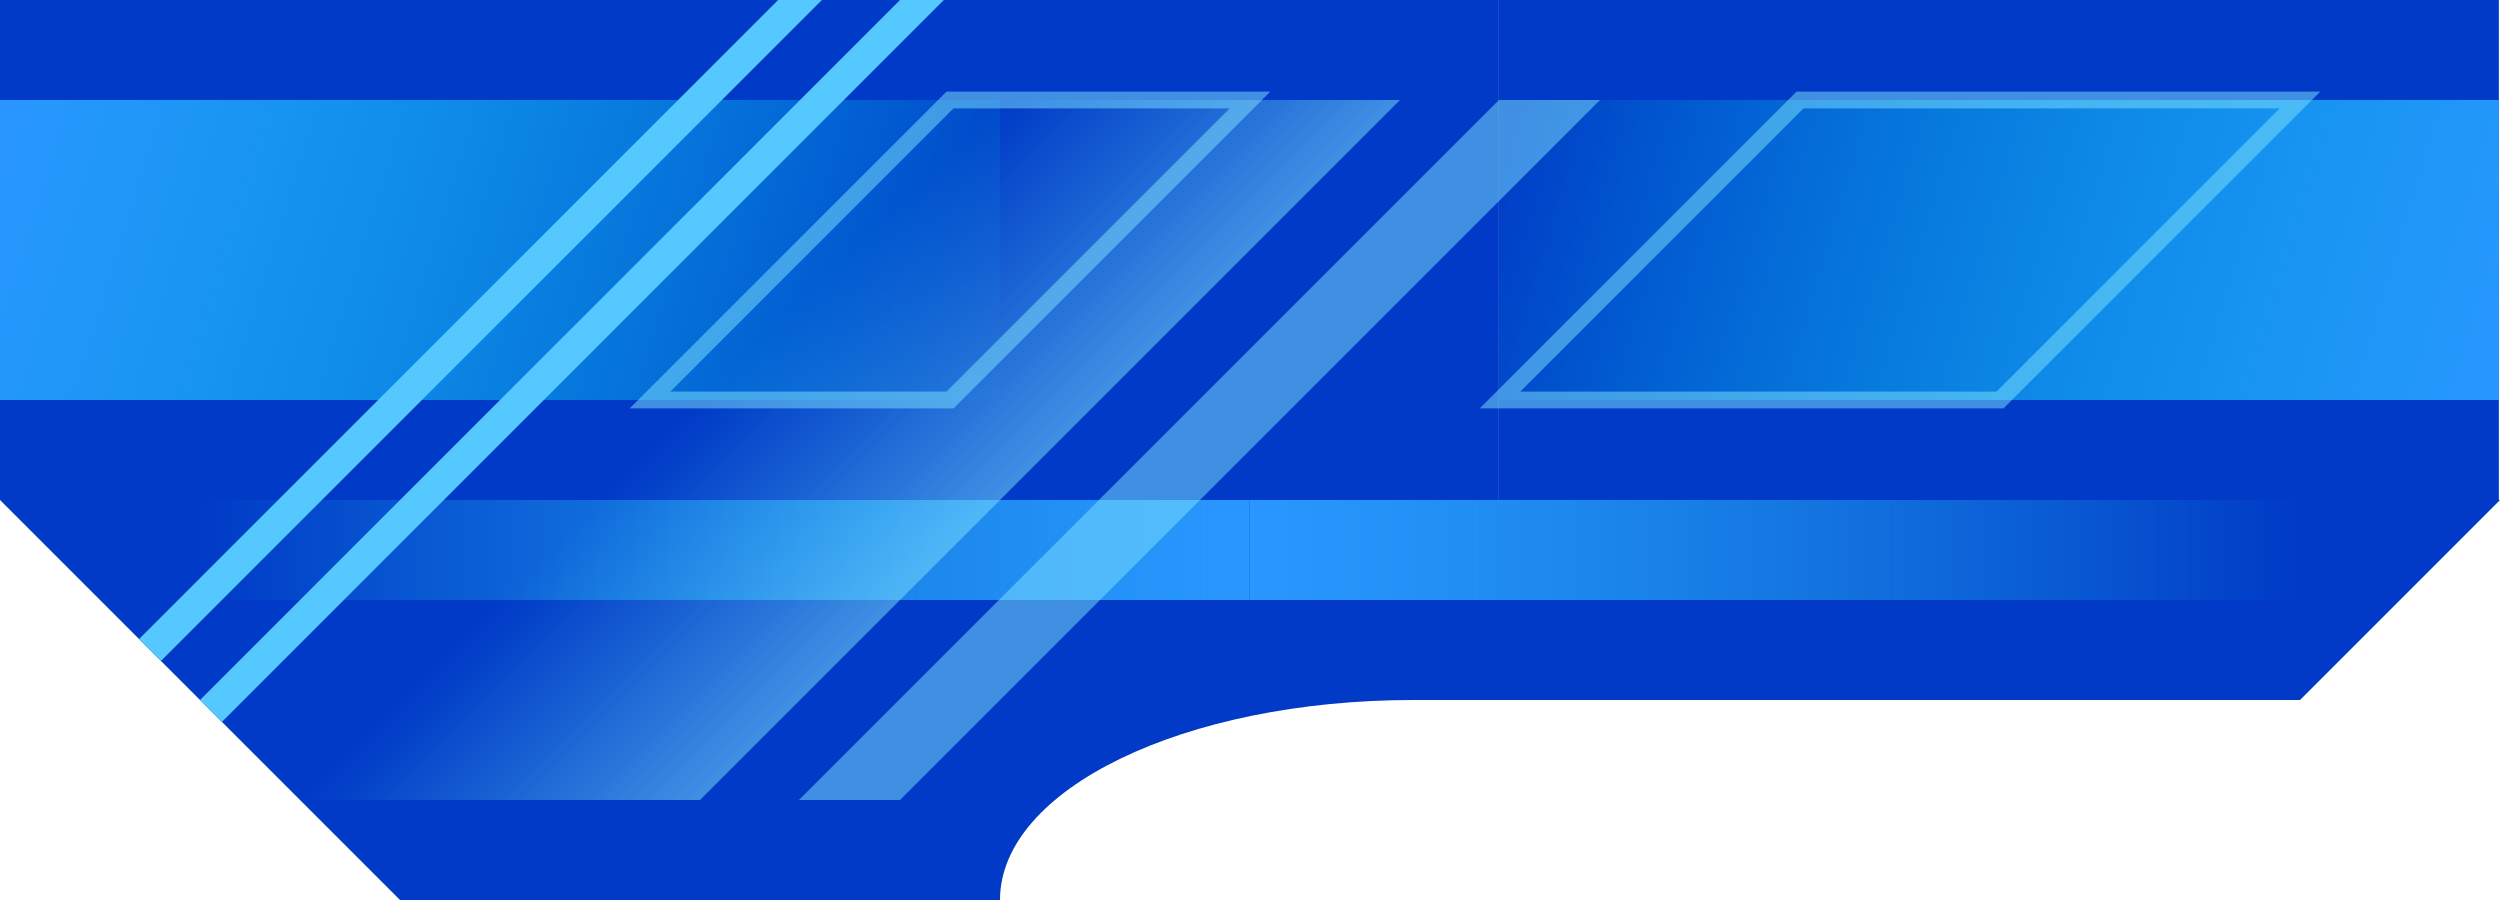
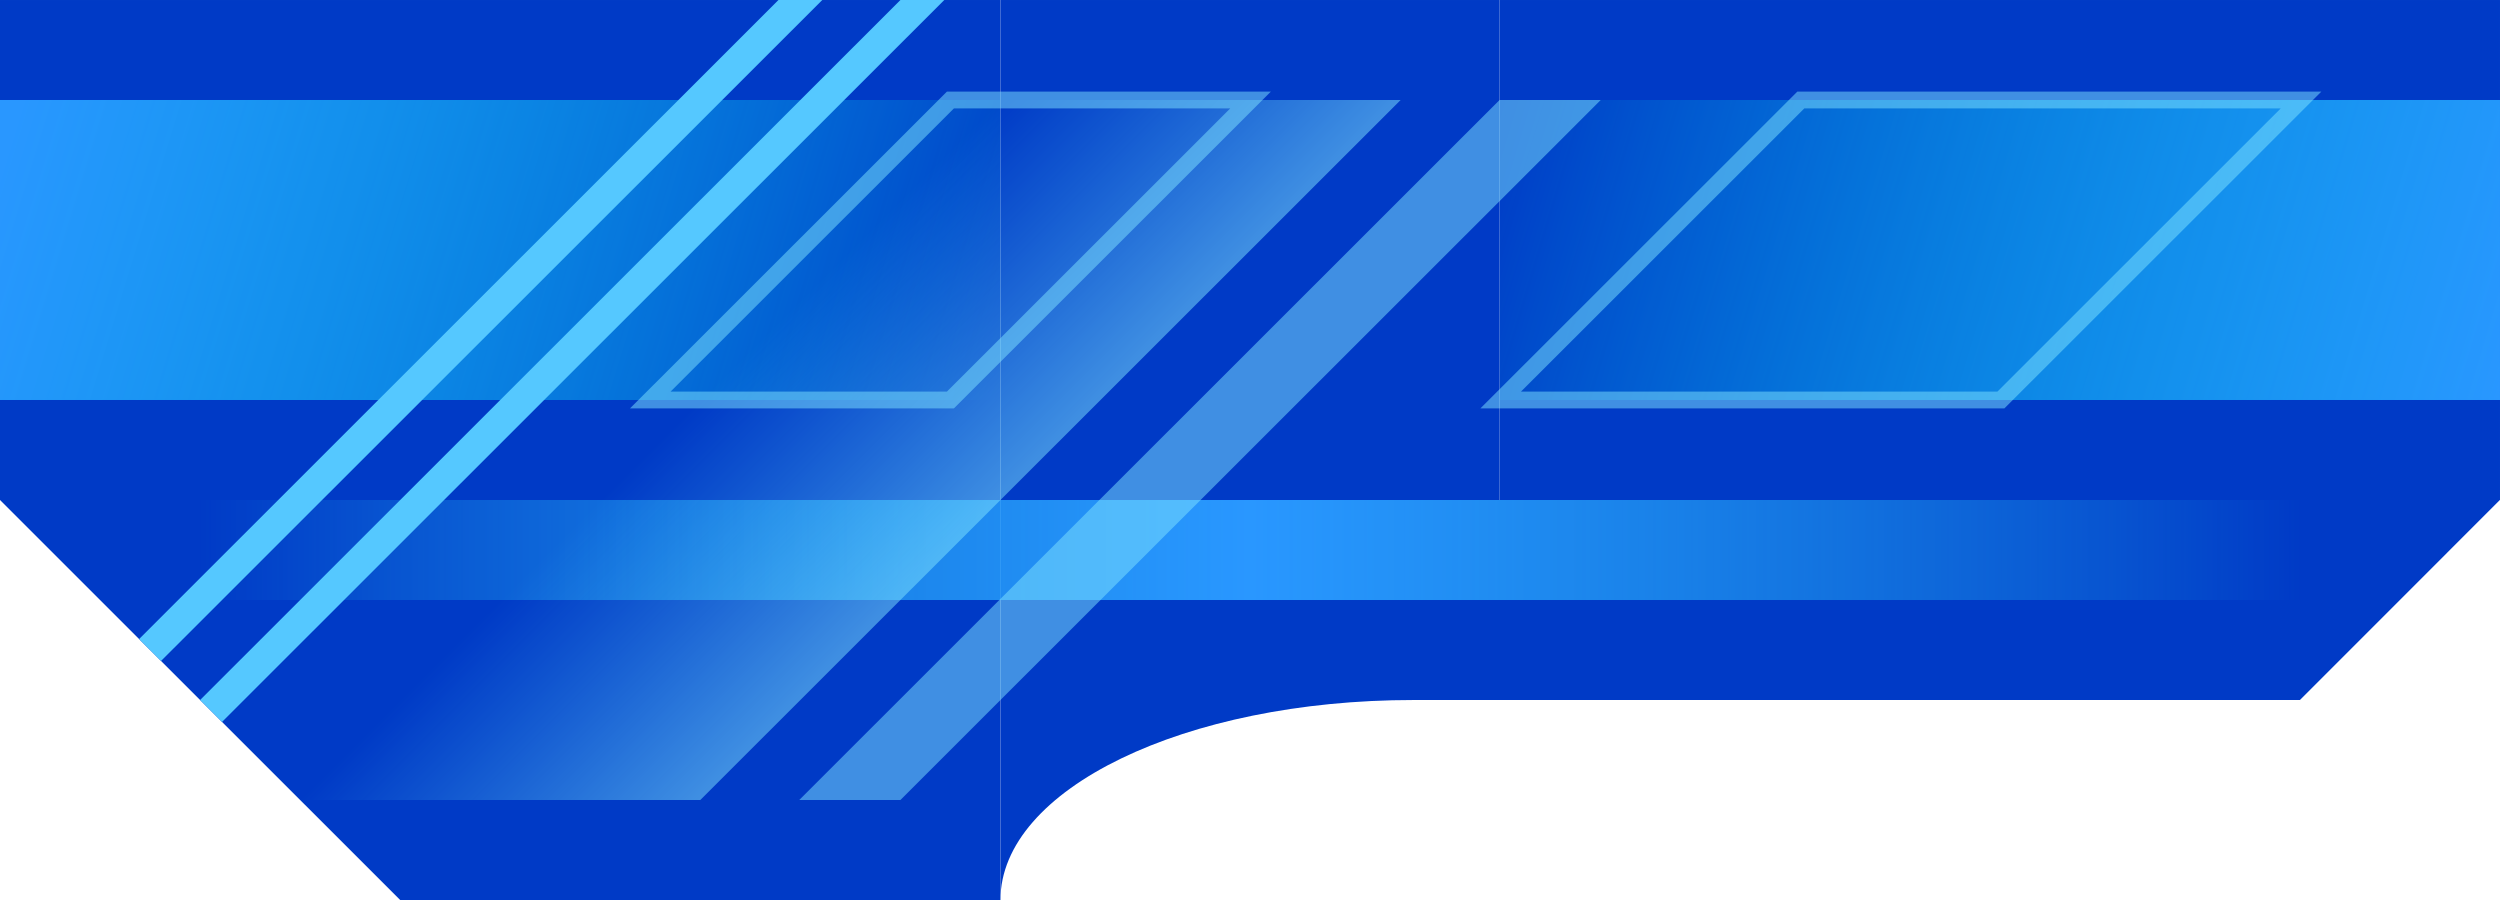
<svg xmlns="http://www.w3.org/2000/svg" xmlns:xlink="http://www.w3.org/1999/xlink" width="500" height="180" viewBox="0 0 132.292 47.625" version="1.1" id="svg1">
  <defs id="defs1">
    <linearGradient id="linearGradient13">
      <stop style="stop-color:#2997ff;stop-opacity:1;" offset="0" id="stop12" />
      <stop style="stop-color:#00ffff;stop-opacity:0;" offset="1" id="stop13" />
    </linearGradient>
    <linearGradient id="linearGradient9">
      <stop style="stop-color:#2997ff;stop-opacity:1;" offset="0" id="stop8" />
      <stop style="stop-color:#2ad4ff;stop-opacity:0;" offset="1" id="stop9" />
    </linearGradient>
    <linearGradient id="linearGradient10">
      <stop style="stop-color:#55ddff;stop-opacity:0;" offset="0" id="stop10" />
      <stop style="stop-color:#80e5ff;stop-opacity:0.5;" offset="1" id="stop11" />
    </linearGradient>
    <linearGradient id="linearGradient1">
      <stop style="stop-color:#2997ff;stop-opacity:1;" offset="0" id="stop1" />
      <stop style="stop-color:#2ad4ff;stop-opacity:0;" offset="1" id="stop2" />
    </linearGradient>
    <linearGradient id="linearGradient5">
      <stop style="stop-color:#2997ff;stop-opacity:1;" offset="0" id="stop5" />
      <stop style="stop-color:#00ffff;stop-opacity:0;" offset="1" id="stop6" />
    </linearGradient>
    <linearGradient xlink:href="#linearGradient5" id="linearGradient6" x1="80.39" y1="58.208" x2="132.292" y2="74.083" gradientUnits="userSpaceOnUse" />
    <linearGradient xlink:href="#linearGradient13" id="linearGradient7" gradientUnits="userSpaceOnUse" x1="79.375" y1="74.083" x2="132.292" y2="58.208" gradientTransform="translate(-290.982)" />
-     <linearGradient xlink:href="#linearGradient1" id="linearGradient2" x1="145.491" y1="82.021" x2="201.083" y2="82.021" gradientUnits="userSpaceOnUse" />
-     <linearGradient xlink:href="#linearGradient9" id="linearGradient3" gradientUnits="userSpaceOnUse" x1="145.491" y1="82.021" x2="201.083" y2="82.021" gradientTransform="translate(-290.9819)" />
-     <linearGradient xlink:href="#linearGradient10" id="linearGradient11" x1="190.5" y1="108.511" x2="211.667" y2="108.511" gradientUnits="userSpaceOnUse" />
+     <linearGradient xlink:href="#linearGradient1" id="linearGradient2" x1="145.491" y1="82.021" x2="201.083" y2="82.021" gradientUnits="userSpaceOnUse" gradientTransform="matrix(1.000451,0,0,1,-0.03582899,0)" />
+     <linearGradient xlink:href="#linearGradient9" id="linearGradient3" gradientUnits="userSpaceOnUse" x1="145.491" y1="82.021" x2="201.083" y2="82.021" gradientTransform="matrix(1.000451,0,0,1,-291.0774,0)" />
+     <linearGradient xlink:href="#linearGradient10" id="linearGradient11" x1="190.5" y1="108.511" x2="211.667" y2="108.511" gradientUnits="userSpaceOnUse" gradientTransform="matrix(1.000451,0,0,1.000226,-0.03582924,0)" />
  </defs>
  <g id="layer5" style="display:inline" transform="translate(-79.37499,-52.91666)">
-     <path id="rect16" style="fill:#003ac6;fill-opacity:1;stroke-width:0.315" d="m 0,112.253 v 29.934 H 31.75 L 52.917,112.253 Z" transform="matrix(1,0,0.7071068,0.7071068,0,0)" />
-     <g id="g11" style="display:inline">
+     <path id="rect16" style="fill:#003ac6;fill-opacity:1;stroke-width:0.265" d="m 79.375,79.375 21.176,21.167 h 31.764 l 1e-5,-21.167 z" />
+     <g id="g11" style="display:inline" transform="matrix(1.000451,0,0,1,-0.03582899,0)">
      <g id="g7">
        <rect style="fill:#003ac6;fill-opacity:1;stroke-width:0.265" id="rect4" width="52.917" height="26.458" x="79.375" y="52.917" />
        <rect style="fill:url(#linearGradient6);stroke-width:0.265" id="rect5" width="52.917" height="15.875" x="79.375" y="58.208" ry="0" />
      </g>
      <g id="g8">
        <rect style="fill:#003ac6;fill-opacity:1;stroke-width:0.265" id="rect4-9" width="52.917" height="26.458" x="-211.607" y="52.917" transform="scale(-1,1)" />
        <rect style="fill:url(#linearGradient7);stroke-width:0.265" id="rect5-0" width="52.917" height="15.875" x="-211.607" y="58.208" transform="scale(-1,1)" />
      </g>
      <rect style="fill:#003ac6;fill-opacity:1;stroke-width:0.265" id="rect7" width="26.399" height="26.458" x="132.292" y="52.917" />
    </g>
    <g id="g16" style="display:none">
      <path id="rect11" style="fill:#003ac6;fill-opacity:1;stroke-width:0.265" d="m 79.375,79.375 15.875,15.875 h 37.042 v -15.875 z" />
      <path id="rect13" style="fill:#003ac6;fill-opacity:1;stroke-width:0.265" d="m 158.75,79.375 v 5.292 h 26.458 10.583 10.523 l 5.292,-5.292 z" />
      <path id="rect14" style="fill:#003ac6;fill-opacity:1;stroke-width:0.265" d="m 132.232,79.375 v 15.875 h 2.664 c 4.266,-6.016 13.239,-10.235 23.794,-10.562 v -5.313 z" />
    </g>
-     <path id="rect18" style="fill:#003ac6;fill-opacity:1;stroke-width:0.306" d="m 132.292,79.375 v 21.167 c 0,-5.863 9.755,-10.583 21.872,-10.583 h 46.92 l 10.583,-10.583 z" />
-     <rect style="fill:url(#linearGradient2);stroke-width:0.265" id="rect1" width="55.592" height="5.292" x="145.491" y="79.375" />
-     <rect style="display:inline;fill:url(#linearGradient3);stroke-width:0.265" id="rect1-4" width="55.592" height="5.292" x="-145.491" y="79.375" transform="scale(-1,1)" />
-     <rect style="fill:#80e5ff;fill-opacity:0.5;stroke-width:0.315" id="rect6" width="5.351" height="52.385" x="216.899" y="82.319" transform="matrix(1,0,-0.7071068,0.7071068,0,0)" />
-     <path id="rect6-4" style="display:inline;fill:#55c8ff;fill-opacity:1;stroke-width:0.315" d="m 173.466,74.835 -5.2e-4,47.823 2.319,1.64 -5.1e-4,-49.463 z m 6.451,0 v 52.385 l 2.319,1.64 -5.2e-4,-54.025 z" transform="matrix(1,0,-0.7071068,0.7071068,0,0)" />
-     <rect style="display:inline;fill:url(#linearGradient11);stroke-width:0.315" id="rect6-5" width="21.167" height="52.385" x="190.5" y="82.319" transform="matrix(1,0,-0.7071068,0.7071068,0,0)" />
-     <rect style="fill:none;stroke:#80e5ff;stroke-width:1.259;stroke-dasharray:none;stroke-opacity:0.5" id="rect8" width="15.875" height="22.451" x="187.854" y="82.319" transform="matrix(1,0,-0.7071068,0.7071068,0,0)" />
-     <rect style="display:inline;fill:none;stroke:#80e5ff;stroke-width:1.259;stroke-dasharray:none;stroke-opacity:0.5" id="rect8-0" width="26.458" height="22.451" x="232.833" y="82.319" transform="matrix(1,0,-0.7071068,0.7071068,0,0)" />
+     <path id="rect18" style="fill:#003ac6;fill-opacity:1;stroke-width:0.305" d="m 132.316,79.375 v 21.167 c 0,-5.863 9.751,-10.583 21.863,-10.583 h 46.9 l 10.579,-10.583 z" />
+     <rect style="fill:url(#linearGradient2);stroke-width:0.265" id="rect1" width="55.617" height="5.292" x="145.521" y="79.375" />
+     <rect style="display:inline;fill:url(#linearGradient3);stroke-width:0.265" id="rect1-4" width="55.617" height="5.292" x="-145.521" y="79.375" transform="scale(-1,1)" />
+     <rect style="fill:#80e5ff;fill-opacity:0.5;stroke-width:0.315" id="rect6" width="5.354" height="52.397" x="216.961" y="82.338" transform="matrix(1,0,-0.7072663,0.7069472,0,0)" />
+     <path id="rect6-4" style="display:inline;fill:#55c8ff;fill-opacity:1;stroke-width:0.265" d="m 120.568,52.917 -33.832,33.816 1.16,1.16 34.991,-34.976 z m 6.454,0 -37.058,37.042 1.16,1.16 38.218,-38.201 z" />
+     <rect style="display:inline;fill:url(#linearGradient11);stroke-width:0.315" id="rect6-5" width="21.176" height="52.397" x="190.55" y="82.338" transform="matrix(1,0,-0.7072663,0.7069472,0,0)" />
+     <rect style="fill:none;stroke:#80e5ff;stroke-width:1.259;stroke-dasharray:none;stroke-opacity:0.5" id="rect8" width="15.882" height="22.456" x="187.903" y="82.338" transform="matrix(1,0,-0.7072663,0.7069472,0,0)" />
+     <rect style="display:inline;fill:none;stroke:#80e5ff;stroke-width:1.259;stroke-dasharray:none;stroke-opacity:0.5" id="rect8-0" width="26.47" height="22.456" x="232.903" y="82.338" transform="matrix(1,0,-0.7072663,0.7069472,0,0)" />
  </g>
</svg>
